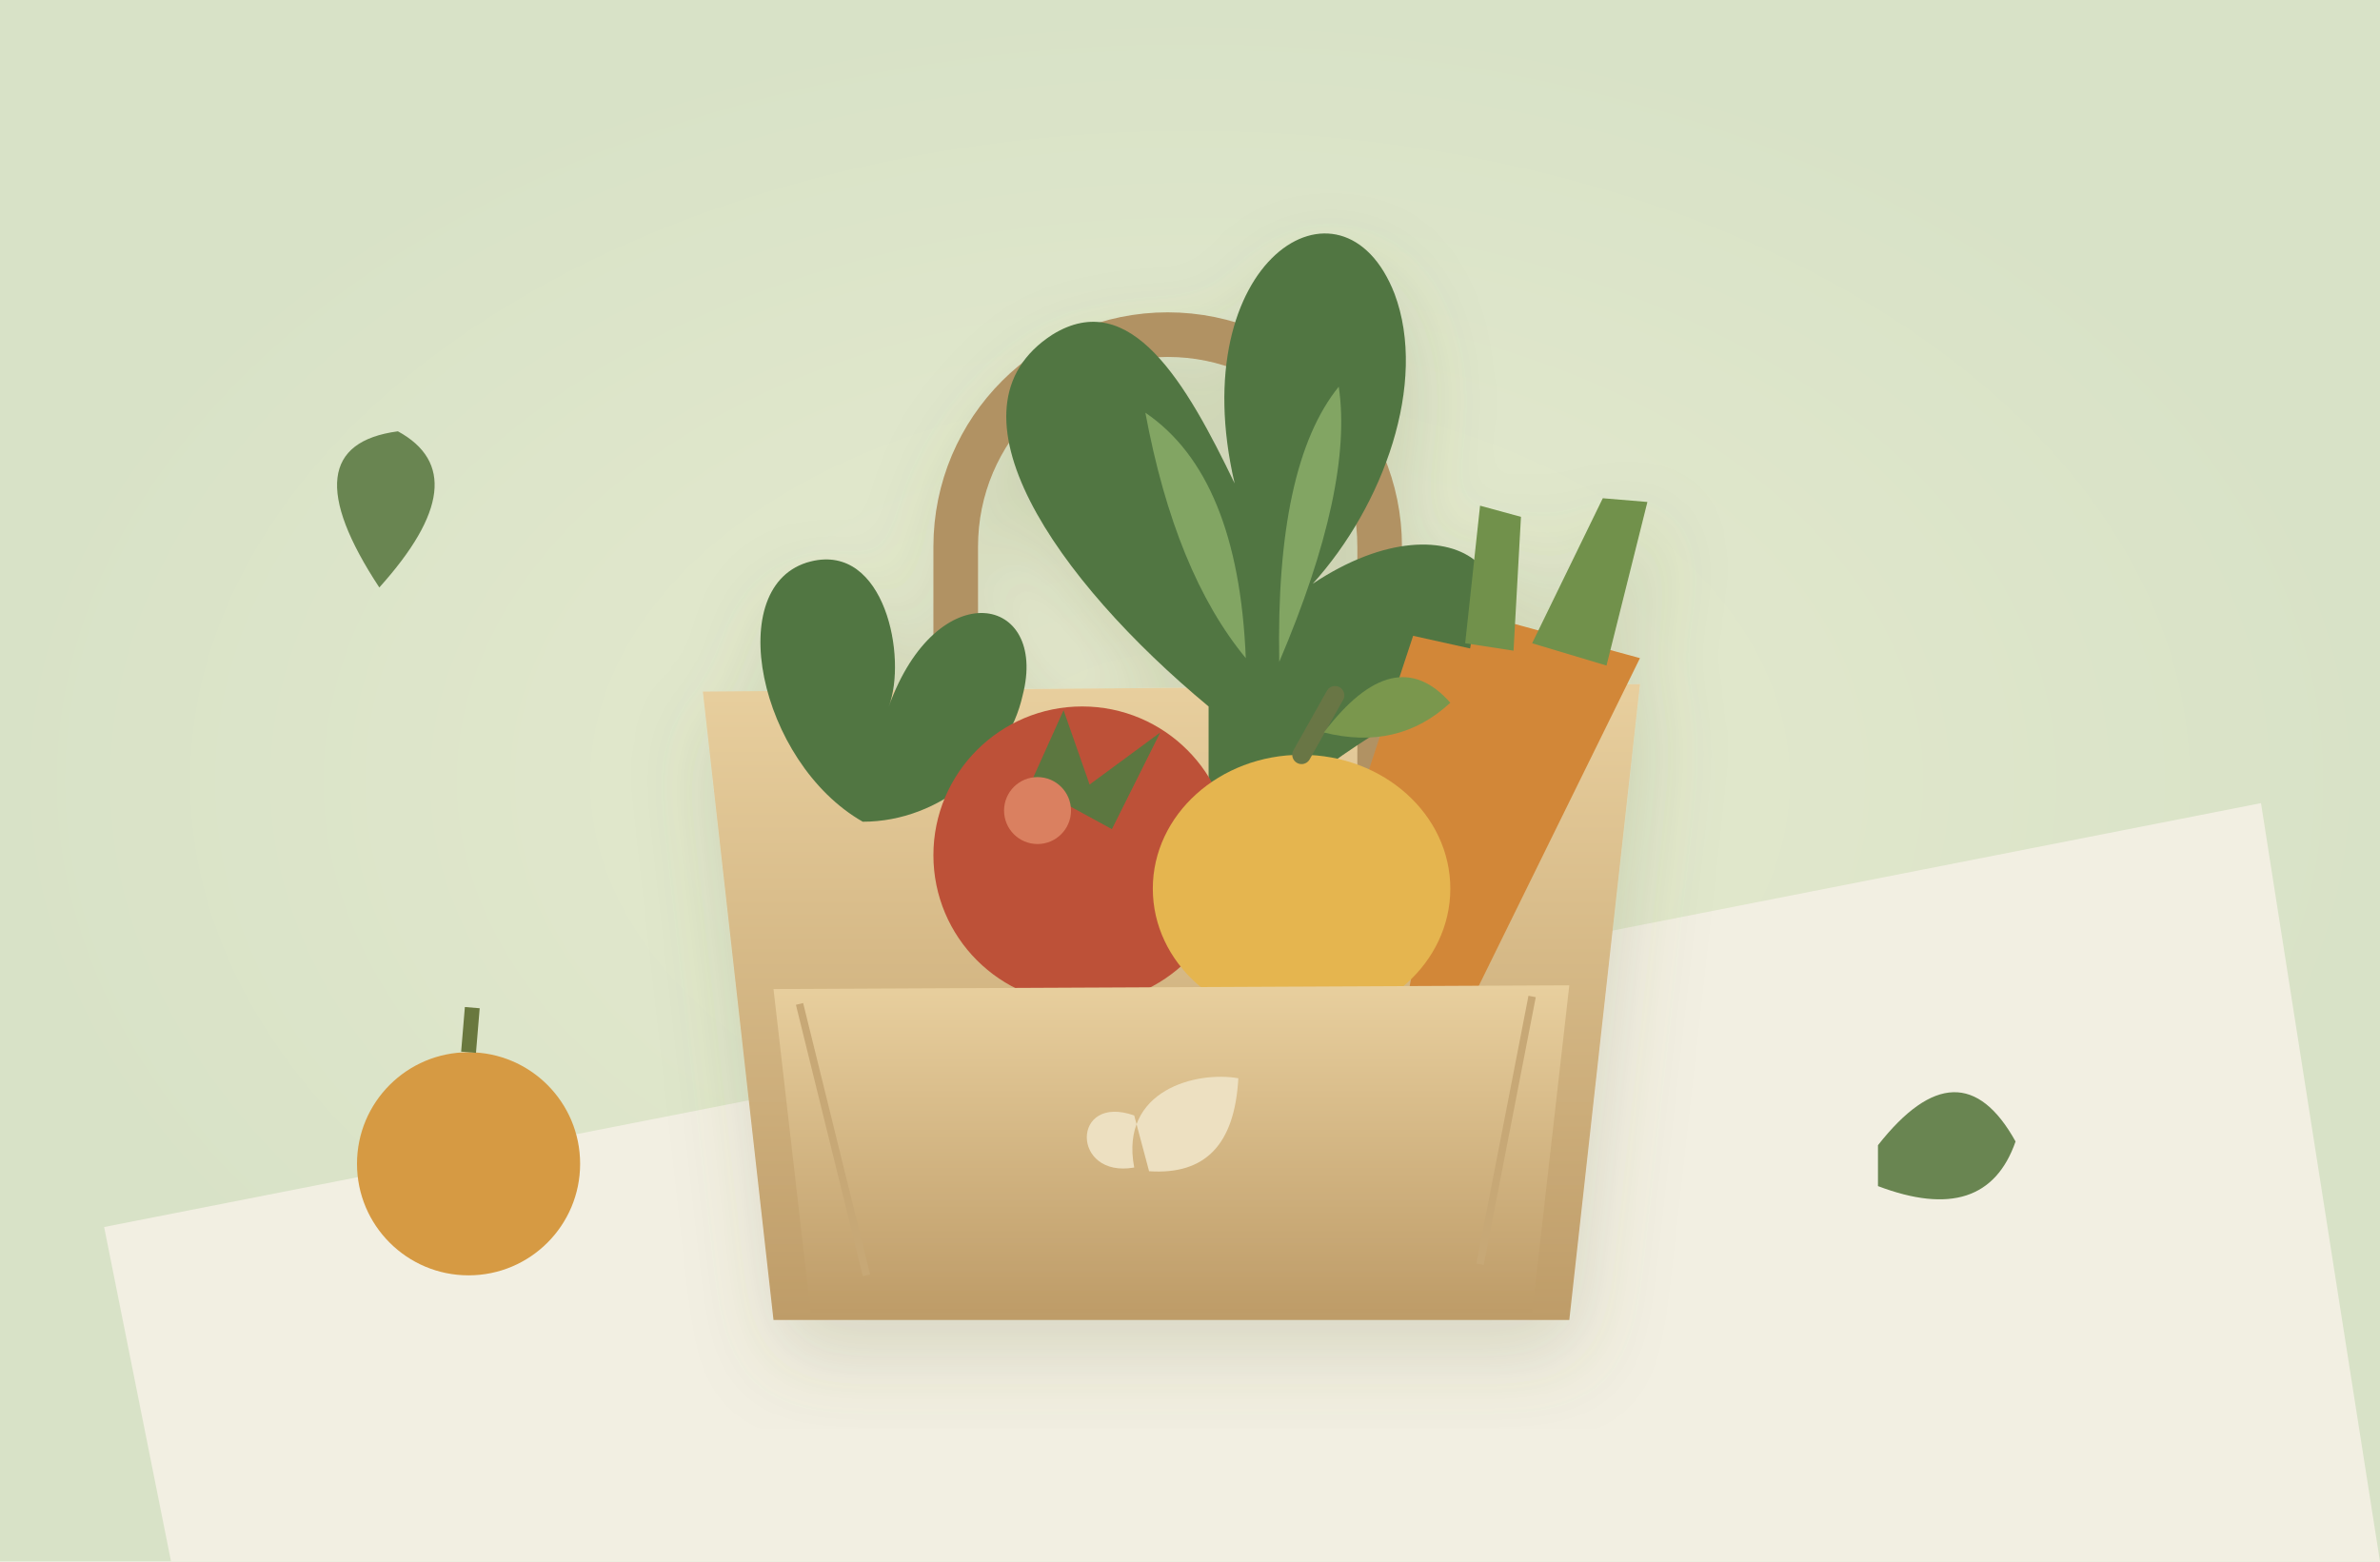
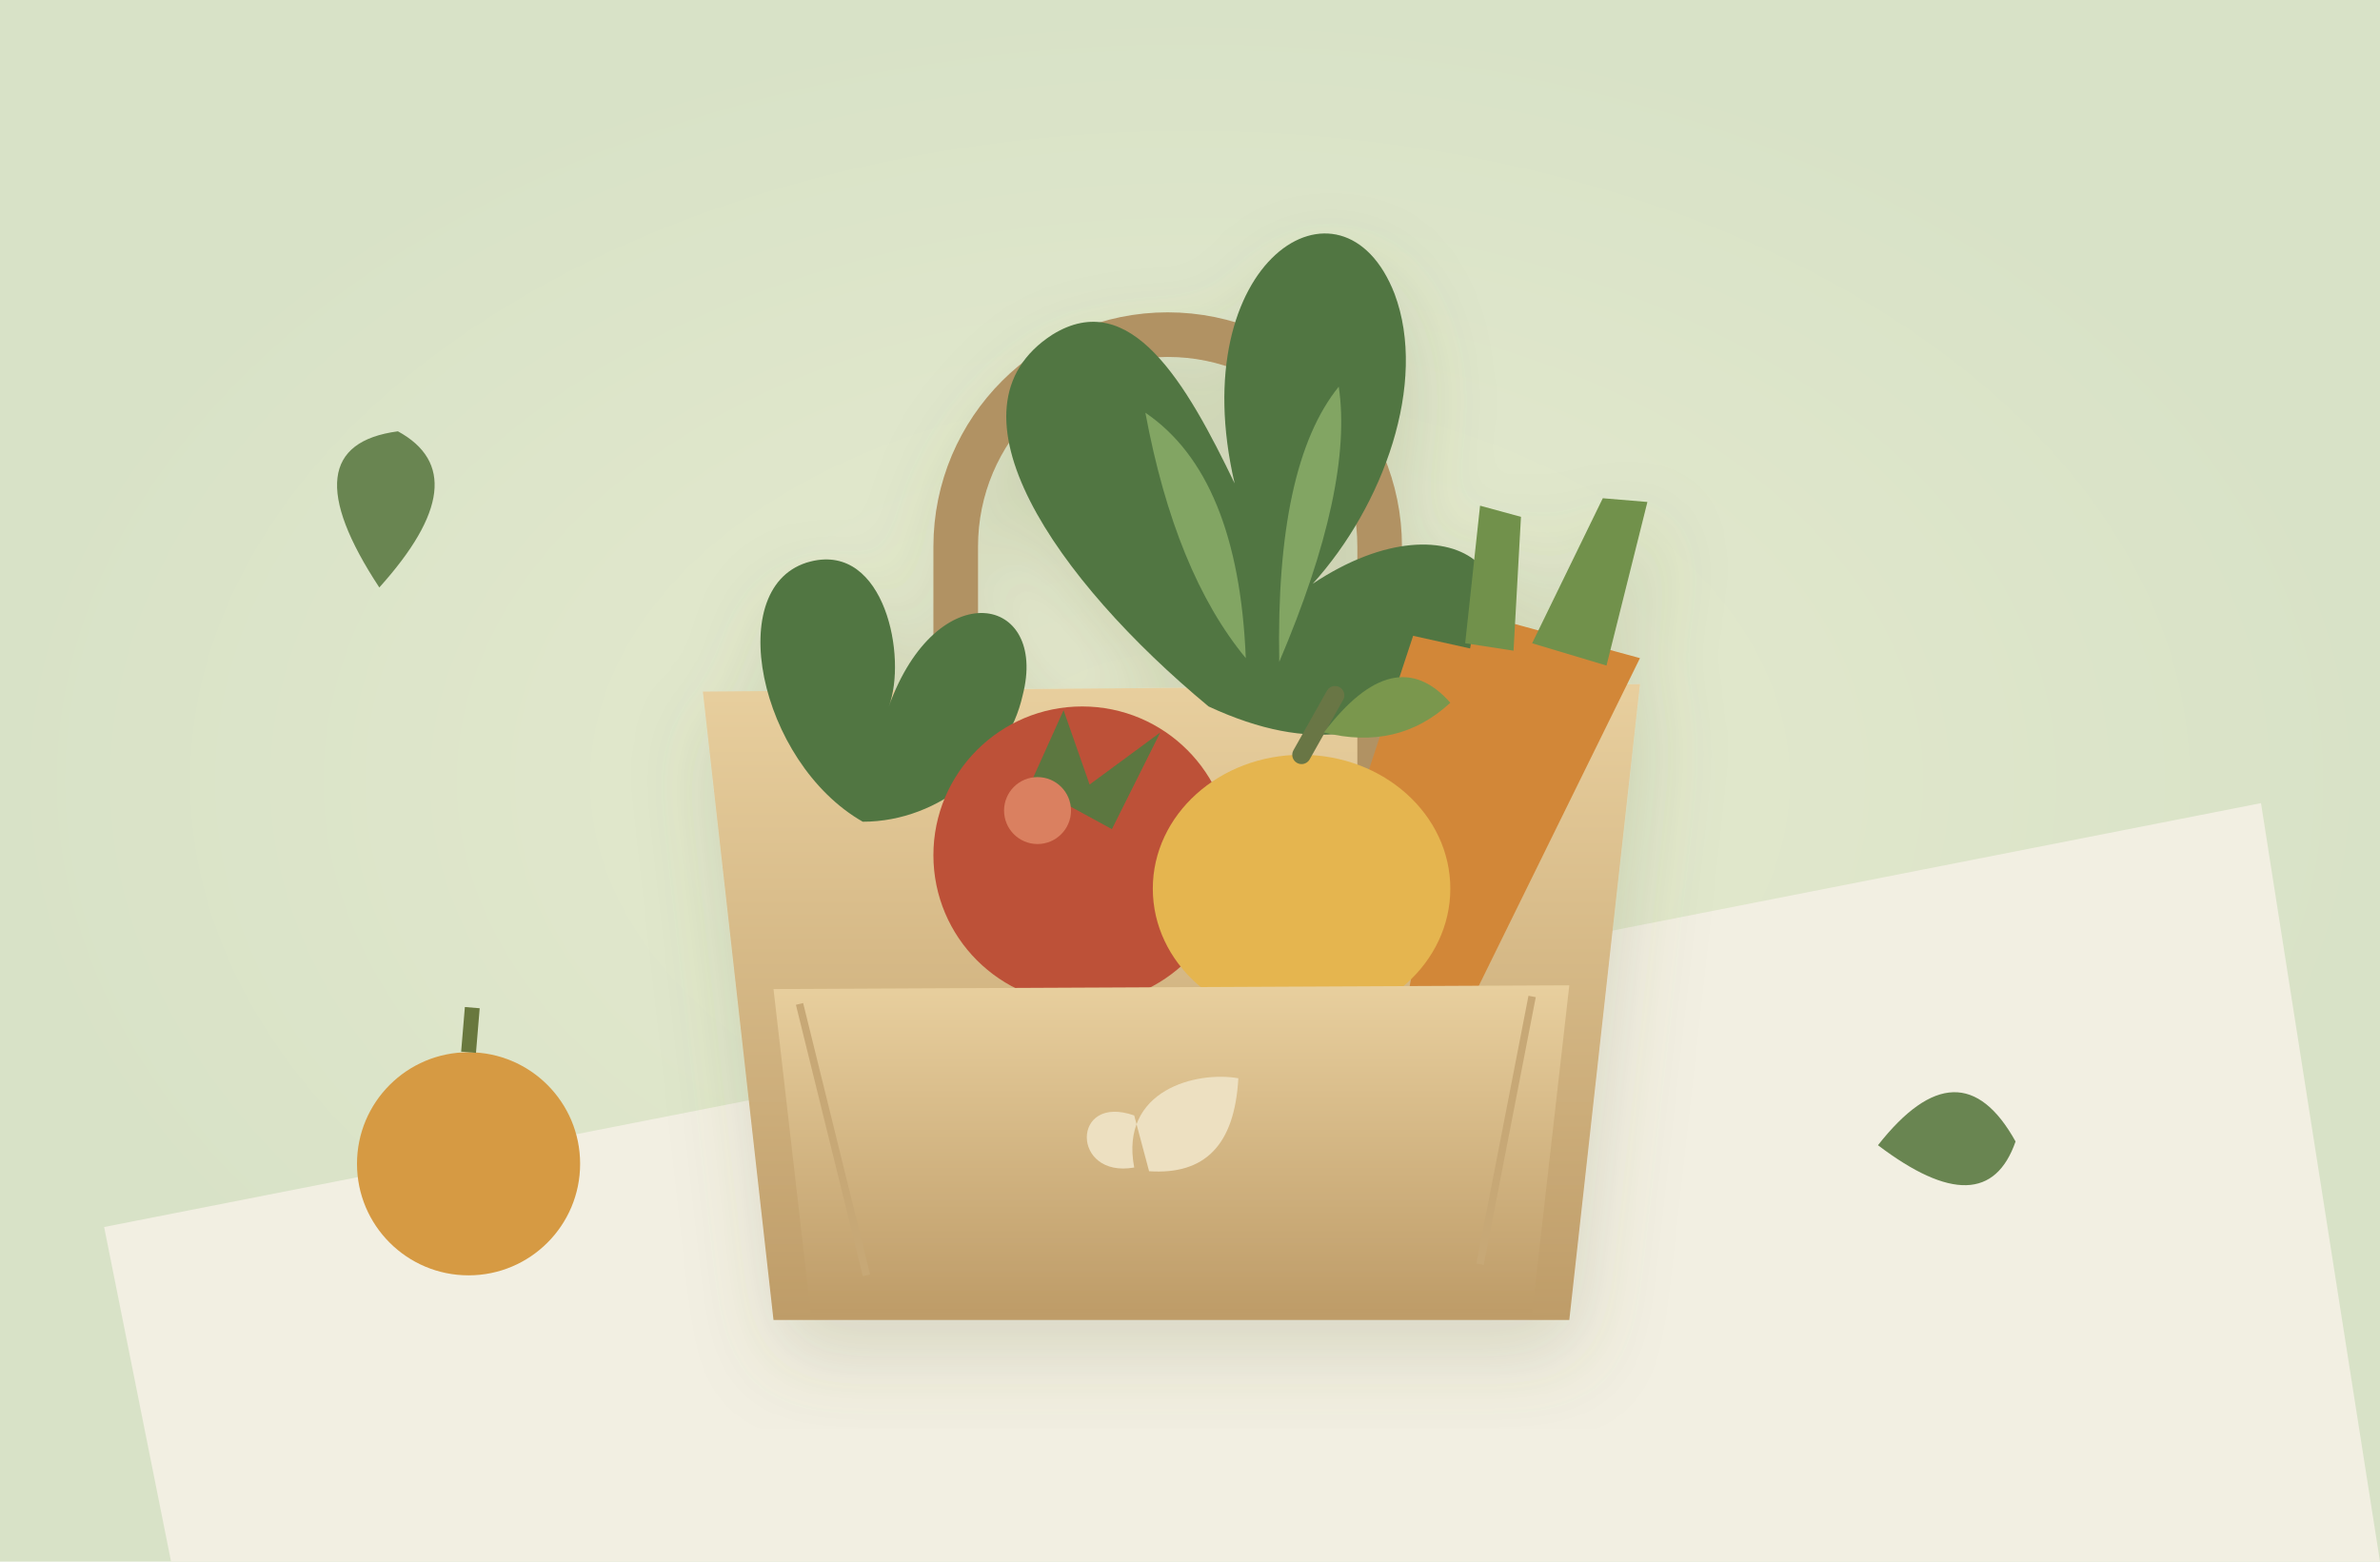
<svg xmlns="http://www.w3.org/2000/svg" viewBox="0 0 640 420">
  <defs>
    <radialGradient id="bg">
      <stop stop-color="#E7EBCF" />
      <stop offset="1" stop-color="#D8E2C7" />
    </radialGradient>
    <filter id="sh">
      <feDropShadow dy="10" stdDeviation="11" flood-color="#677142" flood-opacity=".18" />
    </filter>
    <linearGradient id="bag" x2="0" y2="1">
      <stop stop-color="#E8CF9E" />
      <stop offset="1" stop-color="#BE9C68" />
    </linearGradient>
  </defs>
  <rect width="640" height="420" fill="url(#bg)" />
  <path d="M46 420 28 330l580-114 32 204" fill="#F2EFE2" />
  <g filter="url(#sh)">
    <path d="m189 186 252-2-19 171H208Z" fill="url(#bag)" />
    <path d="M257 212v-65a57 57 0 0 1 114 0v65" fill="none" stroke="#B19264" stroke-width="12" />
    <g fill="#517643">
-       <path d="M325 190c-41-34-73-80-42-100 21-13 36 13 49 40-14-60 29-87 43-51 9 24-3 57-22 78 39-26 67 1 35 28-16 13-35 18-63 52" />
-       <path d="M232 221c-28-16-38-64-14-70 20-5 26 26 21 39 13-36 43-30 36-3-4 18-22 34-43 34z" />
+       <path d="M325 190c-41-34-73-80-42-100 21-13 36 13 49 40-14-60 29-87 43-51 9 24-3 57-22 78 39-26 67 1 35 28-16 13-35 18-63 5Z" />
+       <path d="M232 221c-28-16-38-64-14-70 20-5 26 26 21 39 13-36 43-30 36-3-4 18-22 34-43 34Z" />
    </g>
    <g fill="#82A564">
-       <path d="M335 177q-2-49-27-66 8 43 27 66z" />
-       <path d="M344 178q20-47 16-74-17 21-16 74z" />
+       <path d="M335 177q-2-49-27-66 8 43 27 66Z" />
+       <path d="M344 178q20-47 16-74-17 21-16 74Z" />
    </g>
    <g fill="#D28739">
-       <path d="m397 165 44 12-60 122c-8 8-8-3-6-11z" />
-       <path d="m380 171 36 8-66 107c-7 7-9-1-4-12z" />
+       <path d="m397 165 44 12-60 122c-8 8-8-3-6-11Z" />
+       <path d="m380 171 36 8-66 107c-7 7-9-1-4-12Z" />
    </g>
    <g fill="#71914B">
-       <path d="m412 173 19-39 12 1-11 44Zm-18 0 4-37 11 3-2 36z" />
+       <path d="m412 173 19-39 12 1-11 44Zm-18 0 4-37 11 3-2 36Z" />
    </g>
    <circle cx="291" cy="230" r="40" fill="#BD5138" />
-     <path d="m286 191 7 20 19-14-13 26-22-12z" fill="#5C773F" />
+     <path d="m286 191 7 20 19-14-13 26-22-12Z" fill="#5C773F" />
    <circle cx="279" cy="218" r="9" fill="#DA8060" />
    <ellipse cx="350" cy="239" rx="40" ry="36" fill="#E5B54F" />
    <path d="m350 203 9-16" stroke="#697645" stroke-width="5" stroke-linecap="round" />
-     <path d="M356 197q19-25 34-8-14 13-34 8z" fill="#7A974D" />
-     <path d="m208 266 214-1-10 88H218z" fill="url(#bag)" />
+     <path d="M356 197q19-25 34-8-14 13-34 8Z" fill="#7A974D" />
+     <path d="m208 266 214-1-10 88H218Z" fill="url(#bag)" />
    <path d="m215 270 18 73m179-75-14 72" stroke="#C7A876" stroke-width="2" />
    <path d="M305 300c-17-6-17 17 0 14-4-21 17-26 28-24-1 18-9 26-24 25" fill="#EDE0C1" />
  </g>
  <g fill="#698551">
-     <path d="M102 158q-25-38 5-42 22 12-5 42z" />
-     <path d="M505 308q22-28 37-1-8 23-37 12z" />
+     <path d="M102 158q-25-38 5-42 22 12-5 42Z" />
+     <path d="M505 308q22-28 37-1-8 23-37 1Z" />
  </g>
  <circle cx="126" cy="313" r="30" fill="#D69A43" />
  <path d="m126 283 1-12" stroke="#69783E" stroke-width="4" />
</svg>
